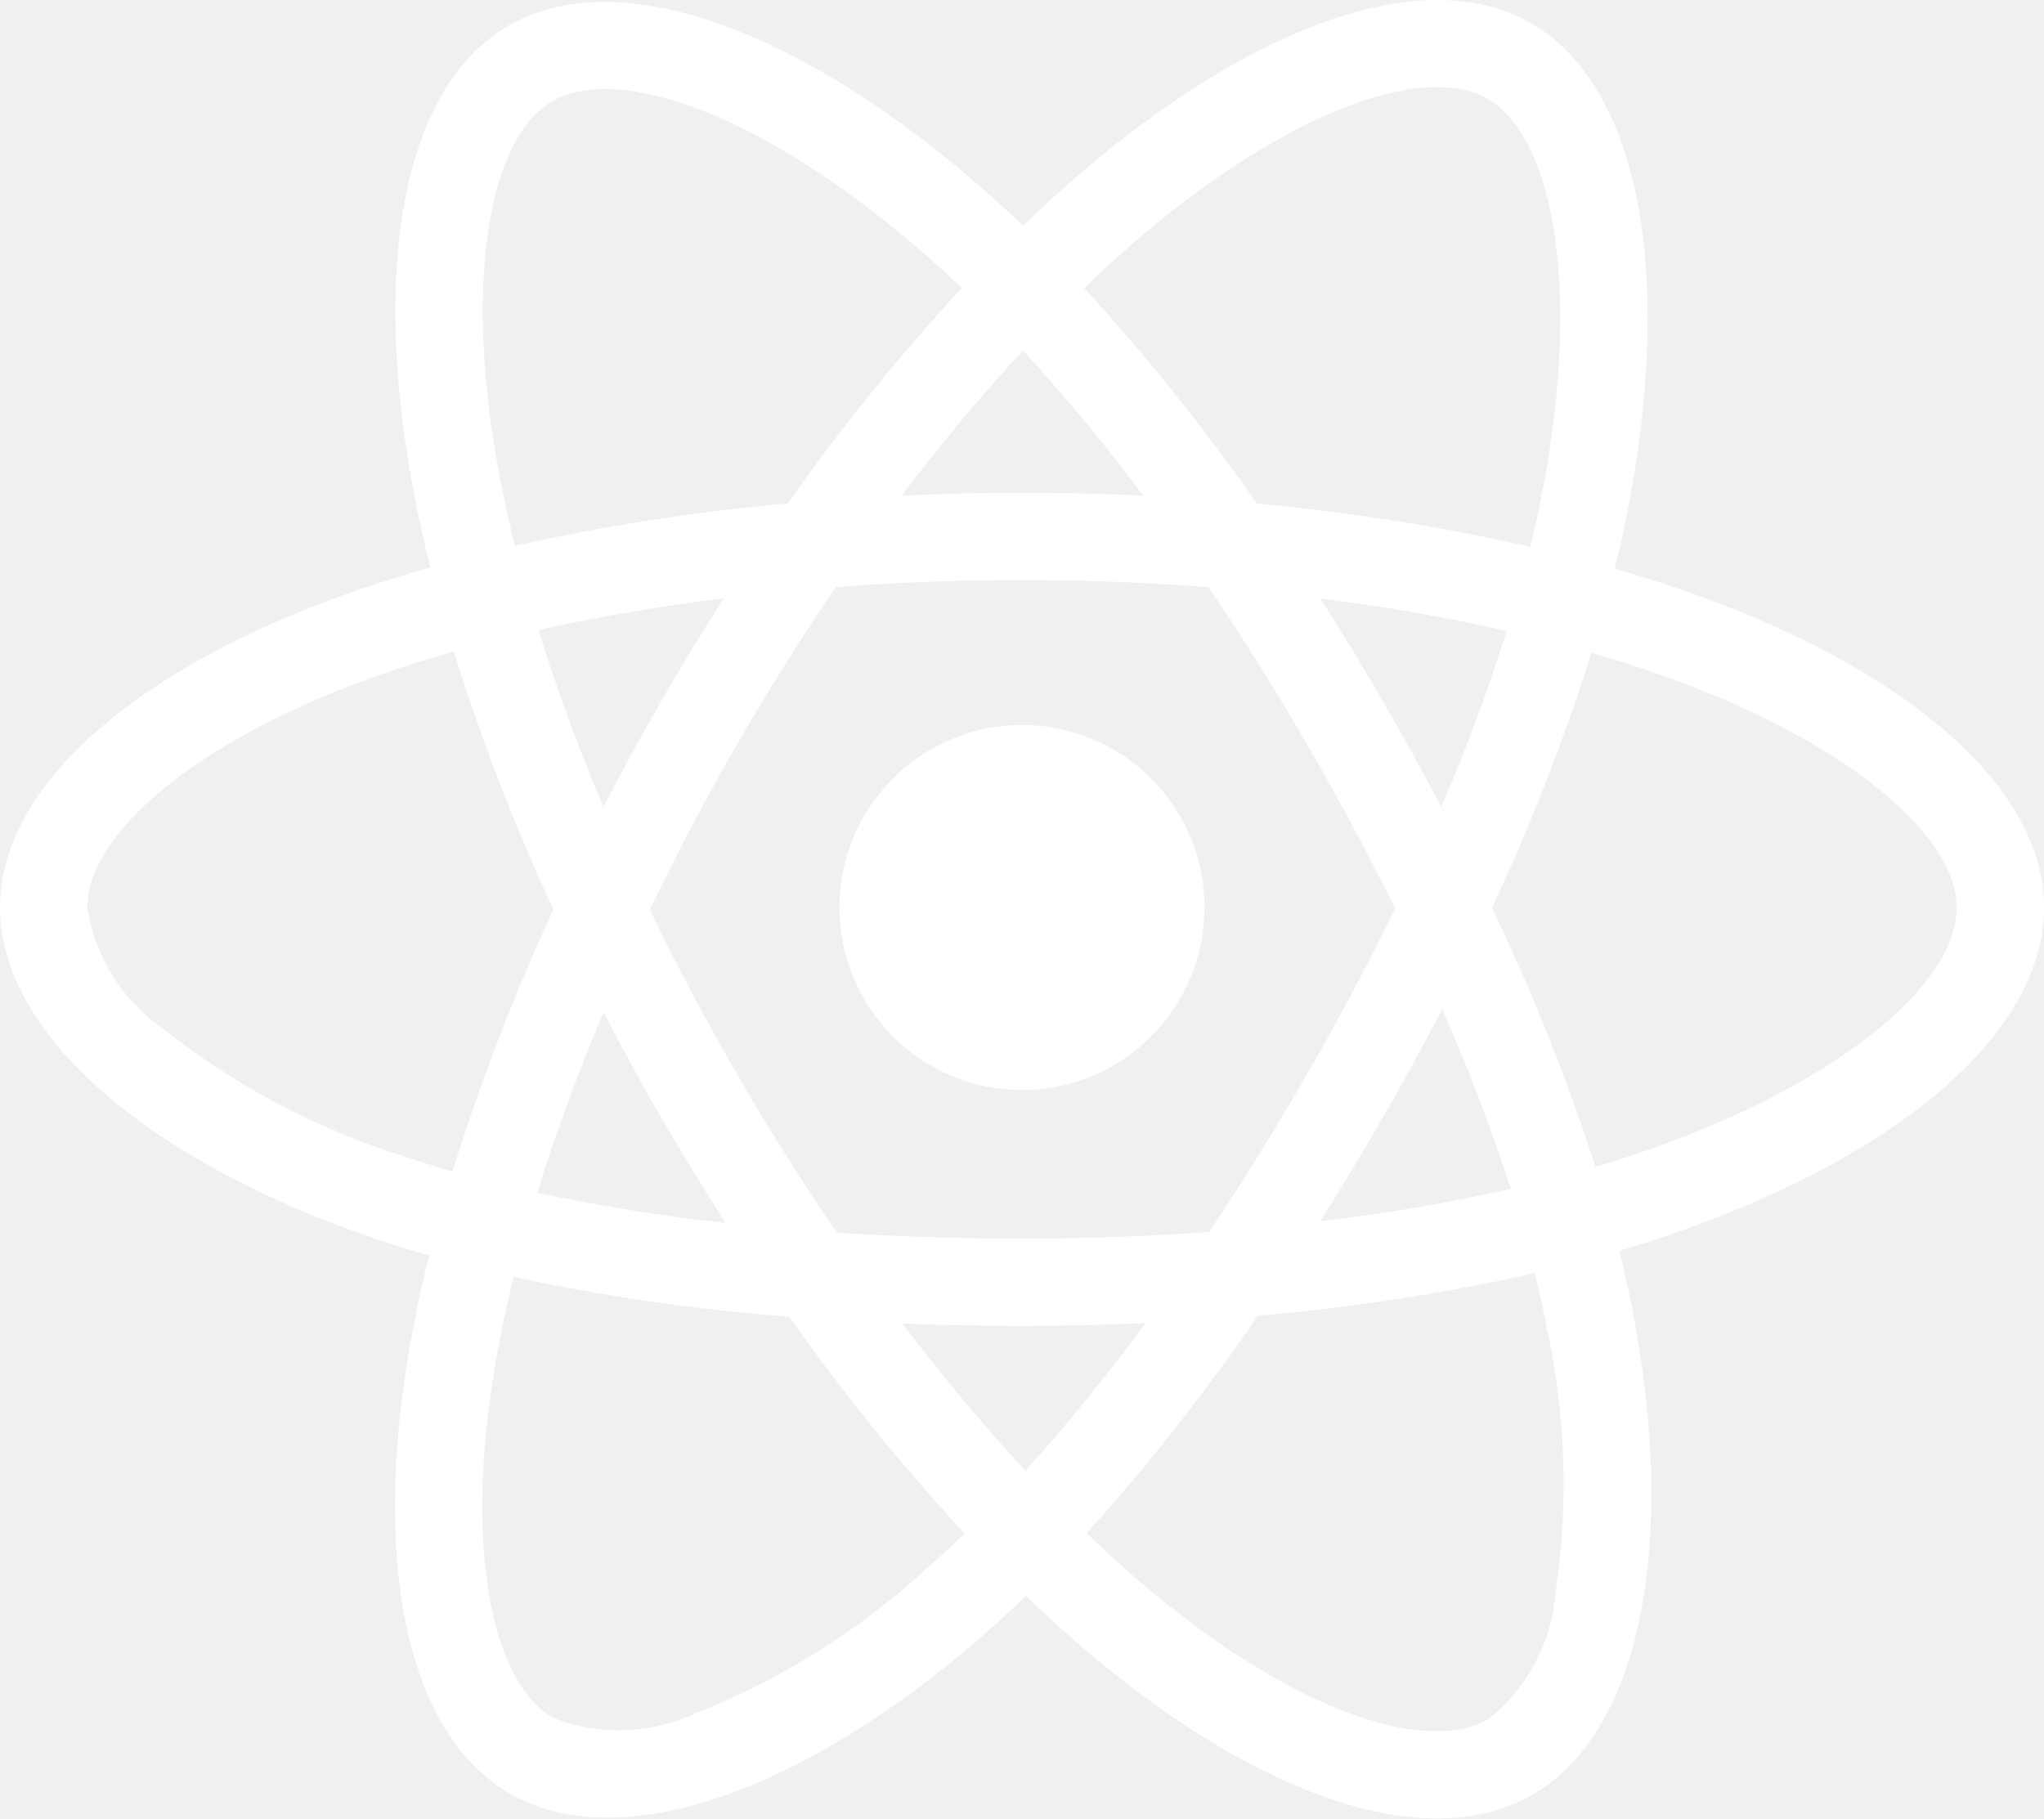
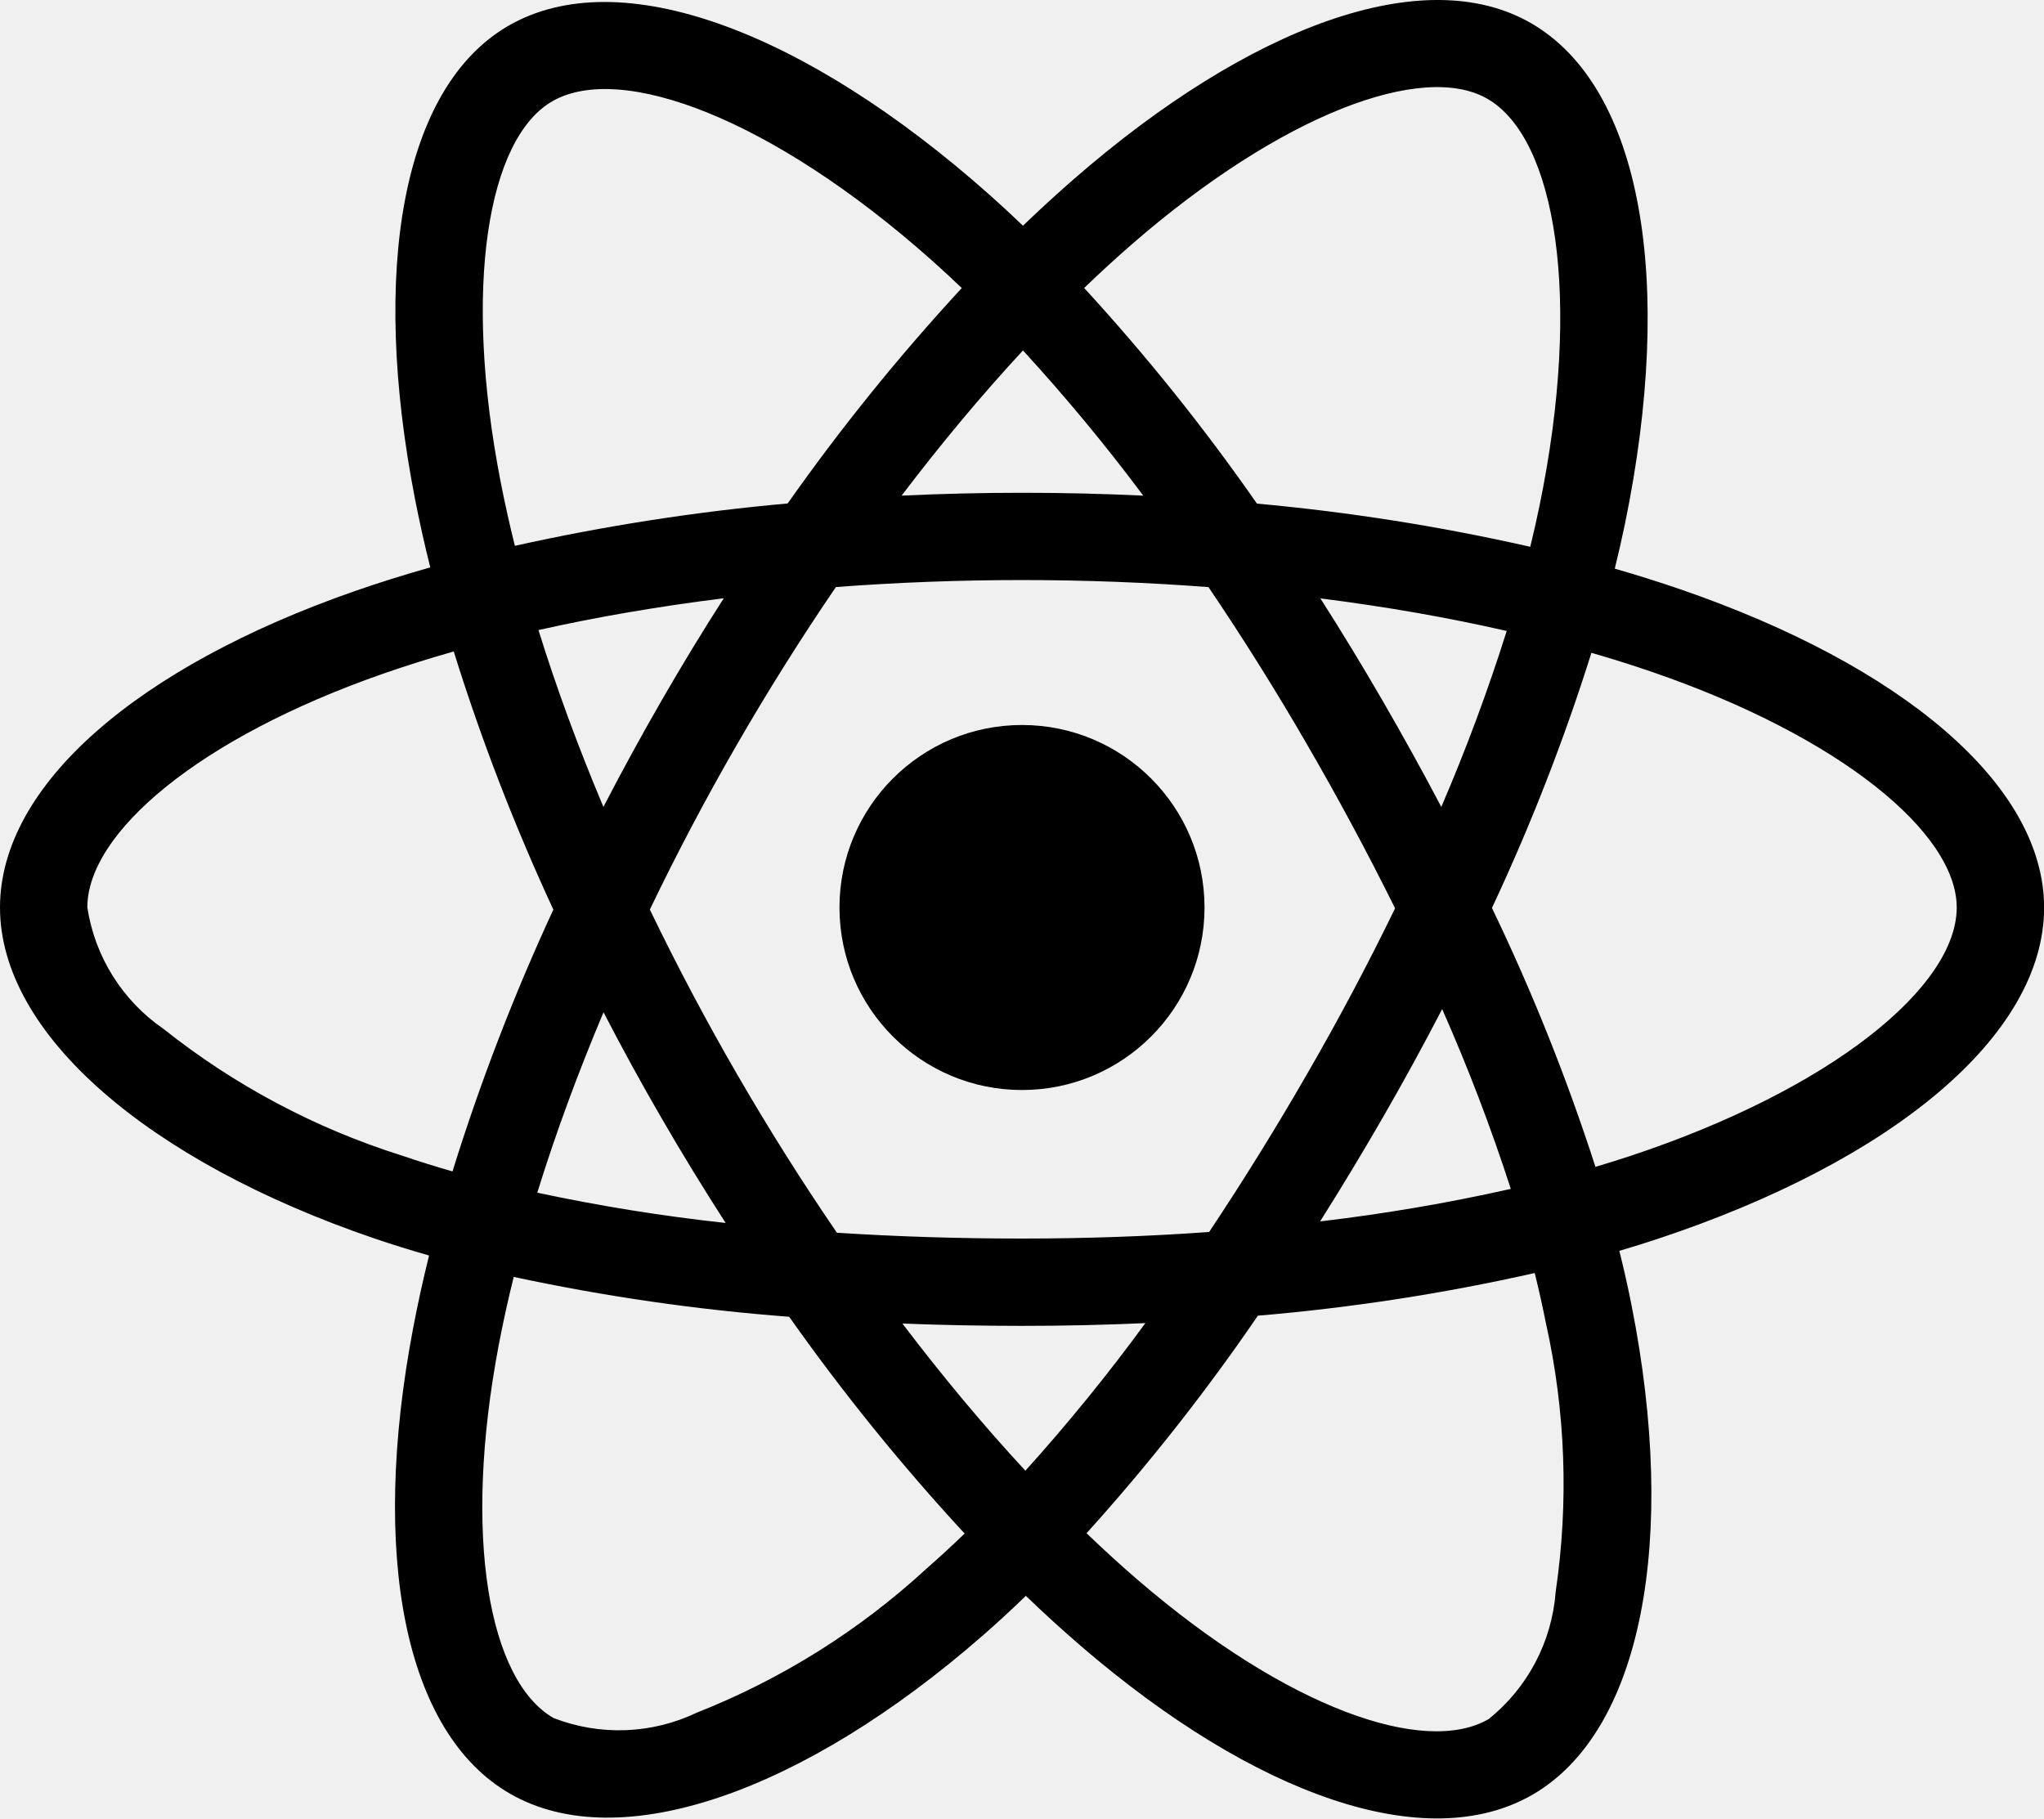
<svg xmlns="http://www.w3.org/2000/svg" id="React" width="140.416" height="124.93" viewBox="0 0 140.416 124.93">
-   <path id="Trazado_18" data-name="Trazado 18" d="M115.45,40.492h0q-2.242-.769-4.52-1.424.378-1.535.7-3.083c3.422-16.61,1.184-29.99-6.455-34.395-7.325-4.225-19.3.18-31.4,10.709q-1.788,1.56-3.5,3.208-1.143-1.1-2.327-2.149C55.266,2.1,42.556-2.644,34.924,1.773,27.606,6.01,25.439,18.589,28.519,34.33q.46,2.338,1.038,4.651c-1.8.511-3.535,1.055-5.2,1.634C9.494,45.8,0,53.921,0,62.347c0,8.7,10.191,17.431,25.676,22.723q1.883.641,3.8,1.187-.621,2.491-1.1,5.013c-2.937,15.467-.643,27.749,6.656,31.959,7.539,4.347,20.191-.121,32.511-10.891q1.461-1.277,2.93-2.7,1.849,1.784,3.8,3.463c11.934,10.269,23.72,14.416,31.012,10.195,7.532-4.36,9.979-17.554,6.8-33.606q-.364-1.839-.842-3.753,1.333-.393,2.611-.815c16.1-5.333,26.57-13.955,26.57-22.774C140.416,53.891,130.616,45.713,115.45,40.492ZM77.707,16.824C88.074,7.8,97.763,4.241,102.178,6.787h0c4.7,2.712,6.531,13.647,3.576,27.988q-.29,1.4-.631,2.791A143.7,143.7,0,0,0,86.348,34.6,140.917,140.917,0,0,0,74.478,19.786Q76.056,18.265,77.707,16.824ZM41.46,69.544q1.9,3.679,3.981,7.266,2.118,3.658,4.408,7.211A127.725,127.725,0,0,1,36.909,81.94C38.148,77.937,39.676,73.776,41.46,69.544Zm-.007-14.107c-1.747-4.143-3.241-8.217-4.462-12.15,4.006-.9,8.278-1.629,12.73-2.186q-2.235,3.486-4.3,7.074T41.453,55.436Zm3.189,7.054q2.772-5.77,5.973-11.32h0q3.2-5.547,6.808-10.839c4.176-.316,8.458-.481,12.786-.481,4.348,0,8.635.167,12.81.485q3.572,5.28,6.765,10.8,3.209,5.533,6.053,11.267Q93.024,68.194,89.8,73.772h0q-3.191,5.543-6.736,10.869c-4.166.3-8.471.451-12.859.451-4.369,0-8.62-.136-12.713-.4Q53.859,79.379,50.632,73.8q-3.209-5.541-5.991-11.314ZM95,76.768q2.118-3.674,4.072-7.44h0a127.4,127.4,0,0,1,4.715,12.352,127.3,127.3,0,0,1-13.1,2.233Q92.914,80.384,95,76.768Zm4.015-21.328q-1.946-3.694-4.039-7.307h0q-2.059-3.557-4.27-7.022c4.48.566,8.773,1.317,12.8,2.238a127.951,127.951,0,0,1-4.494,12.091ZM70.275,24.076a128.289,128.289,0,0,1,8.263,9.975q-8.293-.392-16.6,0C64.671,30.45,67.465,27.108,70.275,24.076ZM37.93,6.965c4.7-2.719,15.085,1.158,26.034,10.879.7.621,1.4,1.272,2.107,1.945a143.746,143.746,0,0,0-11.961,14.8A146.573,146.573,0,0,0,35.371,37.5q-.537-2.151-.965-4.326h0C31.767,19.691,33.519,9.518,37.93,6.965ZM31.083,80.479q-1.746-.5-3.466-1.085a50.817,50.817,0,0,1-16.377-8.7A12.4,12.4,0,0,1,6,62.346c0-5.112,7.623-11.634,20.337-16.067q2.394-.831,4.833-1.521a143.858,143.858,0,0,0,6.844,17.734,146.049,146.049,0,0,0-6.929,17.986Zm32.507,27.343a50.8,50.8,0,0,1-15.718,9.84h0a12.4,12.4,0,0,1-9.848.37c-4.43-2.554-6.27-12.416-3.759-25.643q.448-2.345,1.026-4.662a141.055,141.055,0,0,0,18.923,2.739,145.965,145.965,0,0,0,12.053,14.892Q64.958,106.622,63.589,107.821Zm6.851-6.78c-2.843-3.068-5.679-6.461-8.448-10.111q4.032.159,8.215.159,4.293,0,8.476-.188a127.566,127.566,0,0,1-8.243,10.139Zm36.426,8.346a12.4,12.4,0,0,1-4.6,8.717c-4.425,2.562-13.889-.768-24.094-9.55q-1.755-1.51-3.531-3.219a140.96,140.96,0,0,0,11.77-14.945,140.033,140.033,0,0,0,19.018-2.931q.429,1.734.76,3.4h0a50.794,50.794,0,0,1,.675,18.532Zm5.093-29.96h0c-.767.254-1.555.5-2.358.738a140.786,140.786,0,0,0-7.11-17.788,140.728,140.728,0,0,0,6.834-17.529c1.436.416,2.831.855,4.174,1.317,12.994,4.472,20.92,11.086,20.92,16.182,0,5.428-8.56,12.475-22.458,17.081Z" transform="translate(0 0)" fill="#fff" />
-   <path id="Trazado_19" data-name="Trazado 19" d="M21.985,8.159A12.539,12.539,0,1,1,9.446,20.7,12.539,12.539,0,0,1,21.985,8.159" transform="translate(48.223 41.65)" fill="#fff" />
+   <path id="Trazado_18" data-name="Trazado 18" d="M115.45,40.492h0q-2.242-.769-4.52-1.424.378-1.535.7-3.083c3.422-16.61,1.184-29.99-6.455-34.395-7.325-4.225-19.3.18-31.4,10.709q-1.788,1.56-3.5,3.208-1.143-1.1-2.327-2.149C55.266,2.1,42.556-2.644,34.924,1.773,27.606,6.01,25.439,18.589,28.519,34.33q.46,2.338,1.038,4.651c-1.8.511-3.535,1.055-5.2,1.634C9.494,45.8,0,53.921,0,62.347c0,8.7,10.191,17.431,25.676,22.723q1.883.641,3.8,1.187-.621,2.491-1.1,5.013c-2.937,15.467-.643,27.749,6.656,31.959,7.539,4.347,20.191-.121,32.511-10.891q1.461-1.277,2.93-2.7,1.849,1.784,3.8,3.463c11.934,10.269,23.72,14.416,31.012,10.195,7.532-4.36,9.979-17.554,6.8-33.606q-.364-1.839-.842-3.753,1.333-.393,2.611-.815c16.1-5.333,26.57-13.955,26.57-22.774C140.416,53.891,130.616,45.713,115.45,40.492ZM77.707,16.824C88.074,7.8,97.763,4.241,102.178,6.787h0c4.7,2.712,6.531,13.647,3.576,27.988q-.29,1.4-.631,2.791A143.7,143.7,0,0,0,86.348,34.6,140.917,140.917,0,0,0,74.478,19.786Q76.056,18.265,77.707,16.824ZM41.46,69.544q1.9,3.679,3.981,7.266,2.118,3.658,4.408,7.211A127.725,127.725,0,0,1,36.909,81.94C38.148,77.937,39.676,73.776,41.46,69.544Zm-.007-14.107c-1.747-4.143-3.241-8.217-4.462-12.15,4.006-.9,8.278-1.629,12.73-2.186q-2.235,3.486-4.3,7.074T41.453,55.436Zm3.189,7.054q2.772-5.77,5.973-11.32h0q3.2-5.547,6.808-10.839c4.176-.316,8.458-.481,12.786-.481,4.348,0,8.635.167,12.81.485q3.572,5.28,6.765,10.8,3.209,5.533,6.053,11.267Q93.024,68.194,89.8,73.772h0q-3.191,5.543-6.736,10.869c-4.166.3-8.471.451-12.859.451-4.369,0-8.62-.136-12.713-.4Q53.859,79.379,50.632,73.8q-3.209-5.541-5.991-11.314ZM95,76.768q2.118-3.674,4.072-7.44h0a127.4,127.4,0,0,1,4.715,12.352,127.3,127.3,0,0,1-13.1,2.233Q92.914,80.384,95,76.768Zm4.015-21.328q-1.946-3.694-4.039-7.307h0q-2.059-3.557-4.27-7.022c4.48.566,8.773,1.317,12.8,2.238a127.951,127.951,0,0,1-4.494,12.091ZM70.275,24.076a128.289,128.289,0,0,1,8.263,9.975q-8.293-.392-16.6,0C64.671,30.45,67.465,27.108,70.275,24.076ZM37.93,6.965c4.7-2.719,15.085,1.158,26.034,10.879.7.621,1.4,1.272,2.107,1.945a143.746,143.746,0,0,0-11.961,14.8A146.573,146.573,0,0,0,35.371,37.5q-.537-2.151-.965-4.326h0C31.767,19.691,33.519,9.518,37.93,6.965ZM31.083,80.479q-1.746-.5-3.466-1.085a50.817,50.817,0,0,1-16.377-8.7A12.4,12.4,0,0,1,6,62.346c0-5.112,7.623-11.634,20.337-16.067q2.394-.831,4.833-1.521a143.858,143.858,0,0,0,6.844,17.734,146.049,146.049,0,0,0-6.929,17.986Zm32.507,27.343a50.8,50.8,0,0,1-15.718,9.84h0a12.4,12.4,0,0,1-9.848.37c-4.43-2.554-6.27-12.416-3.759-25.643q.448-2.345,1.026-4.662a141.055,141.055,0,0,0,18.923,2.739,145.965,145.965,0,0,0,12.053,14.892Q64.958,106.622,63.589,107.821Zm6.851-6.78c-2.843-3.068-5.679-6.461-8.448-10.111q4.032.159,8.215.159,4.293,0,8.476-.188a127.566,127.566,0,0,1-8.243,10.139Zm36.426,8.346a12.4,12.4,0,0,1-4.6,8.717c-4.425,2.562-13.889-.768-24.094-9.55q-1.755-1.51-3.531-3.219a140.96,140.96,0,0,0,11.77-14.945,140.033,140.033,0,0,0,19.018-2.931q.429,1.734.76,3.4h0a50.794,50.794,0,0,1,.675,18.532Zm5.093-29.96h0c-.767.254-1.555.5-2.358.738a140.786,140.786,0,0,0-7.11-17.788,140.728,140.728,0,0,0,6.834-17.529c1.436.416,2.831.855,4.174,1.317,12.994,4.472,20.92,11.086,20.92,16.182,0,5.428-8.56,12.475-22.458,17.081Z" transform="translate(0 0)" />
+   <path id="Trazado_19" data-name="Trazado 19" d="M21.985,8.159A12.539,12.539,0,1,1,9.446,20.7,12.539,12.539,0,0,1,21.985,8.159" transform="translate(48.223 41.65)" />
</svg>
